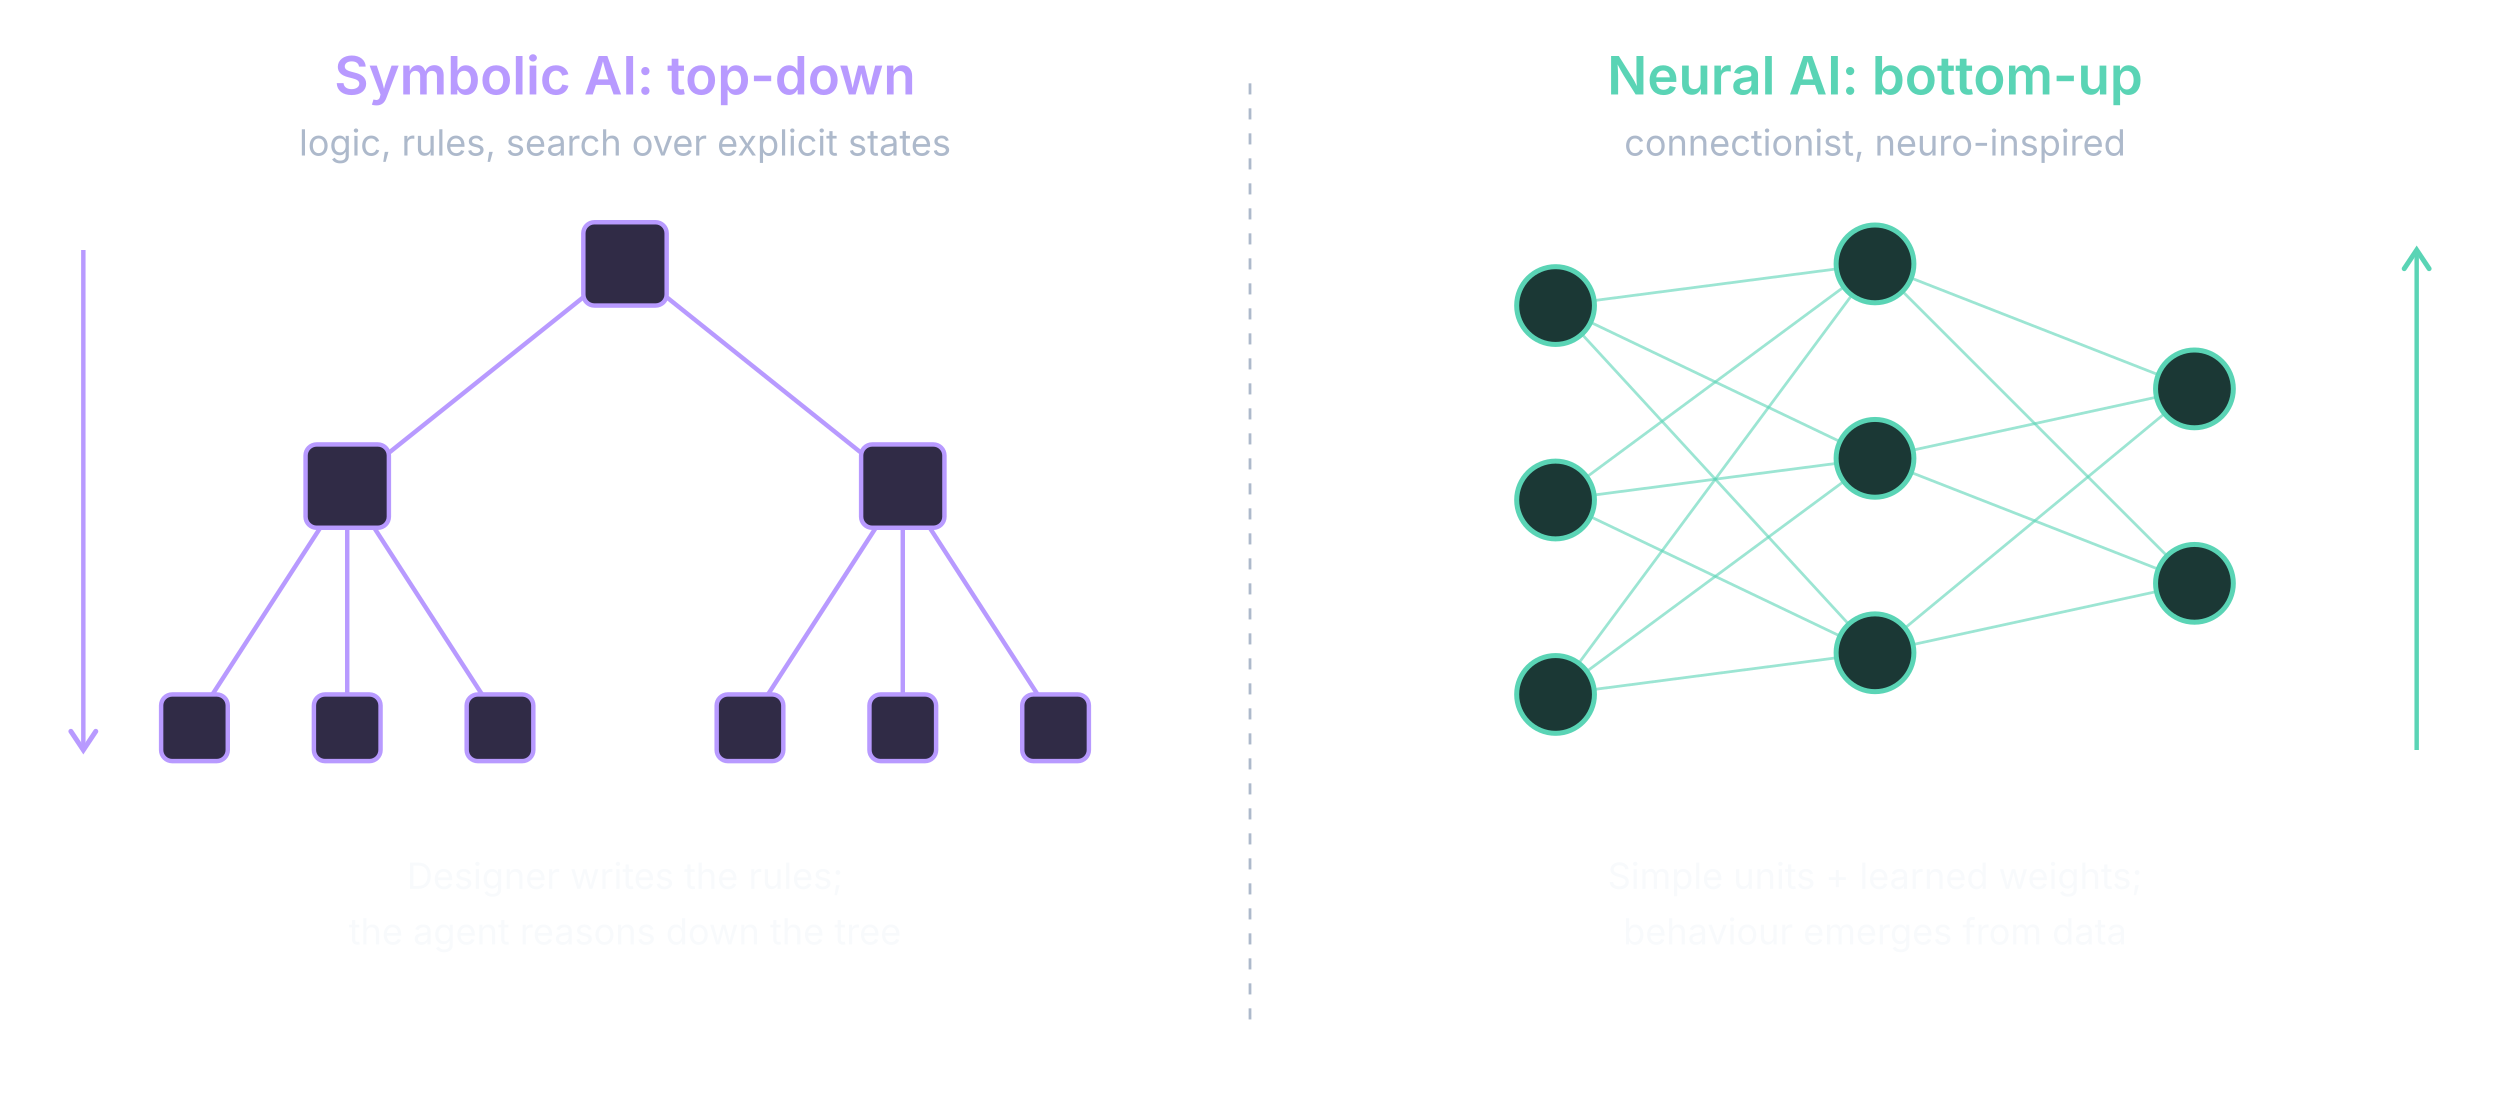
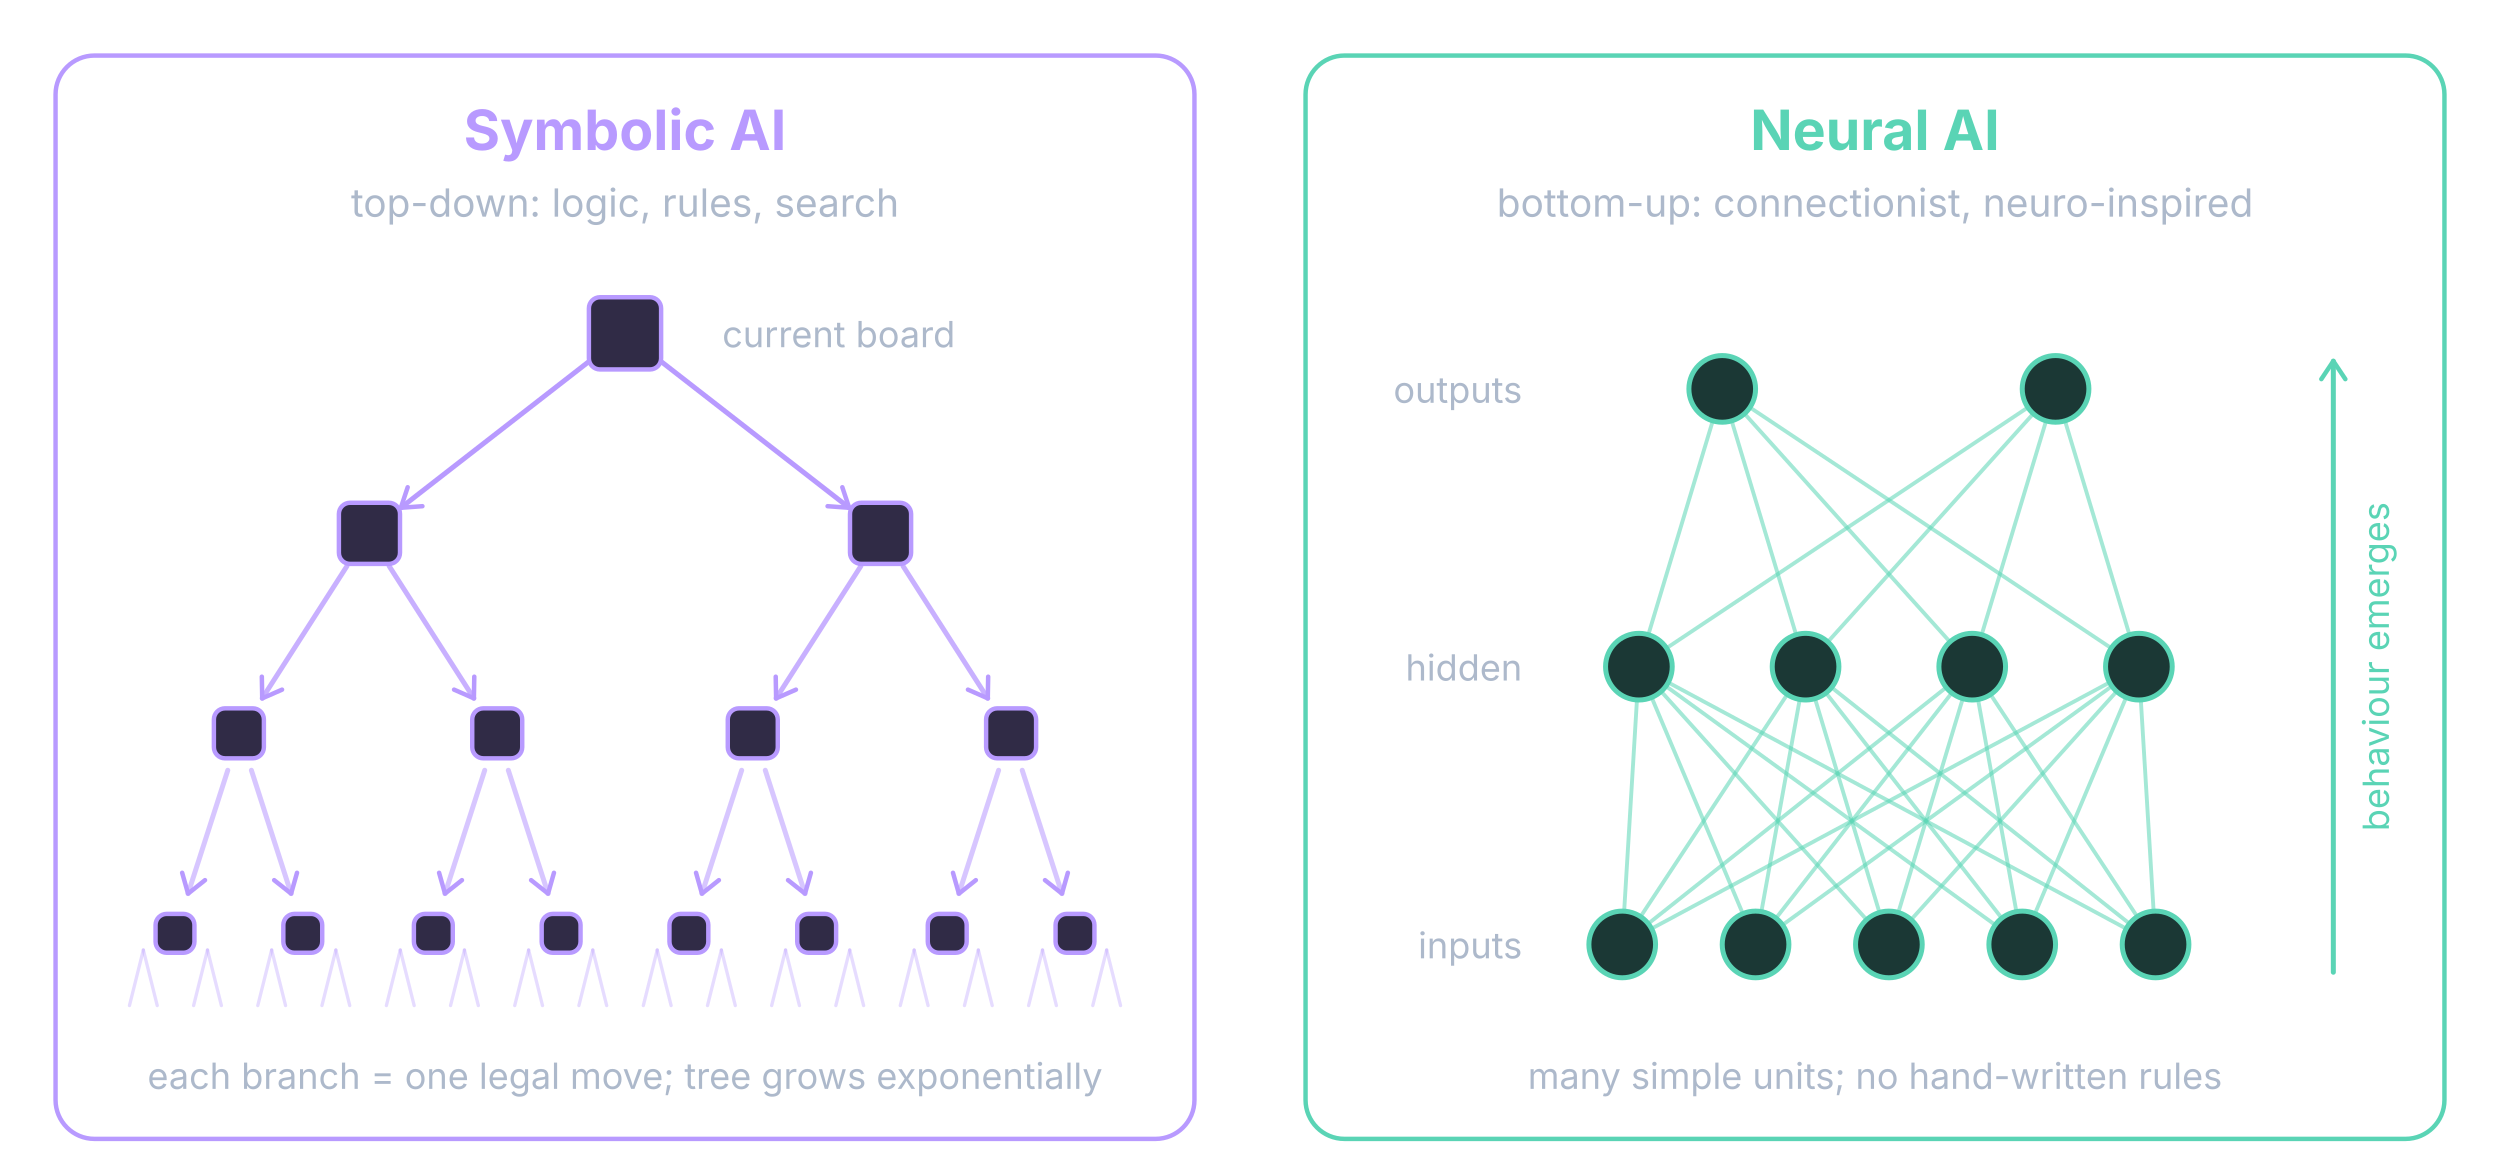
- <svg xmlns="http://www.w3.org/2000/svg" width="100%" viewBox="0 0 900 400" role="img">
+ <svg xmlns="http://www.w3.org/2000/svg" width="100%" viewBox="0 0 900 420" role="img">
  <defs>
-     <marker id="mv" viewBox="0 0 10 10" refX="8" refY="5" markerWidth="7" markerHeight="7" orient="auto-start-reverse">
-       <path d="M2 1L8 5L2 9" fill="none" stroke="#b89aff" stroke-width="1.6" stroke-linecap="round" />
+     <marker id="a-blue" viewBox="0 0 10 10" refX="8" refY="5" markerWidth="6" markerHeight="6" orient="auto-start-reverse">
+       <path d="M2 1L8 5L2 9" fill="none" stroke="#66b3ff" stroke-width="1.5" stroke-linecap="round" stroke-linejoin="round" />
    </marker>
-     <marker id="mt" viewBox="0 0 10 10" refX="8" refY="5" markerWidth="7" markerHeight="7" orient="auto-start-reverse">
-       <path d="M2 1L8 5L2 9" fill="none" stroke="#5ad4b5" stroke-width="1.6" stroke-linecap="round" />
+     <marker id="a-violet" viewBox="0 0 10 10" refX="8" refY="5" markerWidth="6" markerHeight="6" orient="auto-start-reverse">
+       <path d="M2 1L8 5L2 9" fill="none" stroke="#b89aff" stroke-width="1.5" stroke-linecap="round" stroke-linejoin="round" />
+     </marker>
+     <marker id="a-teal" viewBox="0 0 10 10" refX="8" refY="5" markerWidth="6" markerHeight="6" orient="auto-start-reverse">
+       <path d="M2 1L8 5L2 9" fill="none" stroke="#5ad4b5" stroke-width="1.5" stroke-linecap="round" stroke-linejoin="round" />
+     </marker>
+     <marker id="a-amber" viewBox="0 0 10 10" refX="8" refY="5" markerWidth="6" markerHeight="6" orient="auto-start-reverse">
+       <path d="M2 1L8 5L2 9" fill="none" stroke="#ffc778" stroke-width="1.5" stroke-linecap="round" stroke-linejoin="round" />
+     </marker>
+     <marker id="a-coral" viewBox="0 0 10 10" refX="8" refY="5" markerWidth="6" markerHeight="6" orient="auto-start-reverse">
+       <path d="M2 1L8 5L2 9" fill="none" stroke="#ff939b" stroke-width="1.5" stroke-linecap="round" stroke-linejoin="round" />
+     </marker>
+     <marker id="a-muted" viewBox="0 0 10 10" refX="8" refY="5" markerWidth="6" markerHeight="6" orient="auto-start-reverse">
+       <path d="M2 1L8 5L2 9" fill="none" stroke="#adb9cb" stroke-width="1.5" stroke-linecap="round" stroke-linejoin="round" />
+     </marker>
+     <marker id="a-white" viewBox="0 0 10 10" refX="8" refY="5" markerWidth="6" markerHeight="6" orient="auto-start-reverse">
+       <path d="M2 1L8 5L2 9" fill="none" stroke="#f8fafc" stroke-width="1.5" stroke-linecap="round" stroke-linejoin="round" />
    </marker>
  </defs>
-   <g font-family="Inter, ui-sans-serif, system-ui, -apple-system, BlinkMacSystemFont, Segoe UI, sans-serif">
-     <text x="225" y="34" text-anchor="middle" font-size="19" font-weight="600" fill="#b89aff">Symbolic AI: top-down</text>
-     <text x="225" y="56" text-anchor="middle" font-size="13" fill="#adb9cb">logic, rules, search over explicit states</text>
-     <g stroke="#b89aff" stroke-width="1.6" fill="none">
-       <line x1="225" y1="95" x2="125" y2="175" />
-       <line x1="225" y1="95" x2="325" y2="175" />
-       <line x1="125" y1="175" x2="70" y2="260" />
-       <line x1="125" y1="175" x2="125" y2="260" />
-       <line x1="125" y1="175" x2="180" y2="260" />
-       <line x1="325" y1="175" x2="270" y2="260" />
-       <line x1="325" y1="175" x2="325" y2="260" />
-       <line x1="325" y1="175" x2="380" y2="260" />
-     </g>
-     <g fill="#302b46" stroke="#b89aff" stroke-width="1.6">
-       <rect x="210" y="80" width="30" height="30" rx="4" />
-       <rect x="110" y="160" width="30" height="30" rx="4" />
-       <rect x="310" y="160" width="30" height="30" rx="4" />
-       <rect x="58" y="250" width="24" height="24" rx="4" />
-       <rect x="113" y="250" width="24" height="24" rx="4" />
-       <rect x="168" y="250" width="24" height="24" rx="4" />
-       <rect x="258" y="250" width="24" height="24" rx="4" />
-       <rect x="313" y="250" width="24" height="24" rx="4" />
-       <rect x="368" y="250" width="24" height="24" rx="4" />
-     </g>
-     <line x1="30" y1="90" x2="30" y2="270" stroke="#b89aff" stroke-width="1.6" marker-end="url(#mv)" />
-     <text x="225" y="320" text-anchor="middle" font-size="13" fill="#f8fafc">Designer writes the rules;</text>
-     <text x="225" y="340" text-anchor="middle" font-size="13" fill="#f8fafc">the agent reasons down the tree</text>
-     <line x1="450" y1="30" x2="450" y2="370" stroke="#adb9cb" stroke-width="1" stroke-dasharray="4 5" />
-     <text x="675" y="34" text-anchor="middle" font-size="19" font-weight="600" fill="#5ad4b5">Neural AI: bottom-up</text>
-     <text x="675" y="56" text-anchor="middle" font-size="13" fill="#adb9cb">connectionist, neuro-inspired</text>
-     <g stroke="#5ad4b5" stroke-width="1" stroke-opacity="0.6">
-       <line x1="560" y1="110" x2="675" y2="95" />
-       <line x1="560" y1="110" x2="675" y2="165" />
-       <line x1="560" y1="110" x2="675" y2="235" />
-       <line x1="560" y1="180" x2="675" y2="95" />
-       <line x1="560" y1="180" x2="675" y2="165" />
-       <line x1="560" y1="180" x2="675" y2="235" />
-       <line x1="560" y1="250" x2="675" y2="95" />
-       <line x1="560" y1="250" x2="675" y2="165" />
-       <line x1="560" y1="250" x2="675" y2="235" />
-       <line x1="675" y1="95" x2="790" y2="140" />
-       <line x1="675" y1="165" x2="790" y2="140" />
-       <line x1="675" y1="235" x2="790" y2="140" />
-       <line x1="675" y1="95" x2="790" y2="210" />
-       <line x1="675" y1="165" x2="790" y2="210" />
-       <line x1="675" y1="235" x2="790" y2="210" />
-     </g>
-     <g fill="#1b3835" stroke="#5ad4b5" stroke-width="1.8">
-       <circle cx="560" cy="110" r="14" />
-       <circle cx="560" cy="180" r="14" />
-       <circle cx="560" cy="250" r="14" />
-       <circle cx="675" cy="95" r="14" />
-       <circle cx="675" cy="165" r="14" />
-       <circle cx="675" cy="235" r="14" />
-       <circle cx="790" cy="140" r="14" />
-       <circle cx="790" cy="210" r="14" />
-     </g>
-     <line x1="870" y1="270" x2="870" y2="90" stroke="#5ad4b5" stroke-width="1.6" marker-end="url(#mt)" />
-     <text x="675" y="320" text-anchor="middle" font-size="13" fill="#f8fafc">Simple units + learned weights;</text>
-     <text x="675" y="340" text-anchor="middle" font-size="13" fill="#f8fafc">behaviour emerges from data</text>
-   </g>
+   <rect x="20" y="20" width="410" height="390" rx="14" fill="none" stroke="#b89aff" stroke-width="1.6" vector-effect="non-scaling-stroke" />
+   <text x="225" y="54" font-family="Inter, ui-sans-serif, system-ui, -apple-system, BlinkMacSystemFont, Segoe UI, sans-serif" font-size="20" fill="#b89aff" text-anchor="middle" font-weight="700">Symbolic AI</text>
+   <text x="225" y="78" font-family="Inter, ui-sans-serif, system-ui, -apple-system, BlinkMacSystemFont, Segoe UI, sans-serif" font-size="14" fill="#adb9cb" text-anchor="middle" font-weight="normal">top-down: logic, rules, search</text>
+   <line x1="214.0" y1="128.6" x2="144.3" y2="182.8" stroke="#b89aff" stroke-width="1.8" stroke-linecap="round" vector-effect="non-scaling-stroke" marker-end="url(#a-violet)" stroke-opacity="1.0" />
+   <line x1="236.0" y1="128.6" x2="305.7" y2="182.8" stroke="#b89aff" stroke-width="1.8" stroke-linecap="round" vector-effect="non-scaling-stroke" marker-end="url(#a-violet)" stroke-opacity="1.0" />
+   <line x1="124.9" y1="203.8" x2="94.4" y2="251.4" stroke="#b89aff" stroke-width="1.8" stroke-linecap="round" vector-effect="non-scaling-stroke" marker-end="url(#a-violet)" stroke-opacity="0.78" />
+   <line x1="140.1" y1="203.8" x2="170.6" y2="251.4" stroke="#b89aff" stroke-width="1.8" stroke-linecap="round" vector-effect="non-scaling-stroke" marker-end="url(#a-violet)" stroke-opacity="0.78" />
+   <line x1="309.9" y1="203.8" x2="279.4" y2="251.4" stroke="#b89aff" stroke-width="1.8" stroke-linecap="round" vector-effect="non-scaling-stroke" marker-end="url(#a-violet)" stroke-opacity="0.78" />
+   <line x1="325.1" y1="203.8" x2="355.6" y2="251.4" stroke="#b89aff" stroke-width="1.8" stroke-linecap="round" vector-effect="non-scaling-stroke" marker-end="url(#a-violet)" stroke-opacity="0.78" />
+   <line x1="82.0" y1="277.3" x2="67.7" y2="321.7" stroke="#b89aff" stroke-width="1.8" stroke-linecap="round" vector-effect="non-scaling-stroke" marker-end="url(#a-violet)" stroke-opacity="0.56" />
+   <line x1="90.5" y1="277.3" x2="104.8" y2="321.7" stroke="#b89aff" stroke-width="1.8" stroke-linecap="round" vector-effect="non-scaling-stroke" marker-end="url(#a-violet)" stroke-opacity="0.56" />
+   <line x1="174.5" y1="277.3" x2="160.2" y2="321.7" stroke="#b89aff" stroke-width="1.8" stroke-linecap="round" vector-effect="non-scaling-stroke" marker-end="url(#a-violet)" stroke-opacity="0.56" />
+   <line x1="183.0" y1="277.3" x2="197.3" y2="321.7" stroke="#b89aff" stroke-width="1.8" stroke-linecap="round" vector-effect="non-scaling-stroke" marker-end="url(#a-violet)" stroke-opacity="0.56" />
+   <line x1="267.0" y1="277.3" x2="252.7" y2="321.7" stroke="#b89aff" stroke-width="1.8" stroke-linecap="round" vector-effect="non-scaling-stroke" marker-end="url(#a-violet)" stroke-opacity="0.56" />
+   <line x1="275.5" y1="277.3" x2="289.8" y2="321.7" stroke="#b89aff" stroke-width="1.8" stroke-linecap="round" vector-effect="non-scaling-stroke" marker-end="url(#a-violet)" stroke-opacity="0.56" />
+   <line x1="359.5" y1="277.3" x2="345.2" y2="321.7" stroke="#b89aff" stroke-width="1.8" stroke-linecap="round" vector-effect="non-scaling-stroke" marker-end="url(#a-violet)" stroke-opacity="0.56" />
+   <line x1="368.0" y1="277.3" x2="382.3" y2="321.7" stroke="#b89aff" stroke-width="1.8" stroke-linecap="round" vector-effect="non-scaling-stroke" marker-end="url(#a-violet)" stroke-opacity="0.56" />
+   <rect x="212" y="107" width="26" height="26" rx="4" fill="#302b46" stroke="#b89aff" stroke-width="1.6" vector-effect="non-scaling-stroke" />
+   <rect x="122" y="181" width="22" height="22" rx="4" fill="#302b46" stroke="#b89aff" stroke-width="1.6" vector-effect="non-scaling-stroke" />
+   <rect x="306" y="181" width="22" height="22" rx="4" fill="#302b46" stroke="#b89aff" stroke-width="1.6" vector-effect="non-scaling-stroke" />
+   <rect x="77" y="255" width="18" height="18" rx="4" fill="#302b46" stroke="#b89aff" stroke-width="1.6" vector-effect="non-scaling-stroke" />
+   <rect x="170" y="255" width="18" height="18" rx="4" fill="#302b46" stroke="#b89aff" stroke-width="1.6" vector-effect="non-scaling-stroke" />
+   <rect x="262" y="255" width="18" height="18" rx="4" fill="#302b46" stroke="#b89aff" stroke-width="1.6" vector-effect="non-scaling-stroke" />
+   <rect x="355" y="255" width="18" height="18" rx="4" fill="#302b46" stroke="#b89aff" stroke-width="1.6" vector-effect="non-scaling-stroke" />
+   <rect x="56" y="329" width="14" height="14" rx="4" fill="#302b46" stroke="#b89aff" stroke-width="1.6" vector-effect="non-scaling-stroke" />
+   <rect x="102" y="329" width="14" height="14" rx="4" fill="#302b46" stroke="#b89aff" stroke-width="1.6" vector-effect="non-scaling-stroke" />
+   <rect x="149" y="329" width="14" height="14" rx="4" fill="#302b46" stroke="#b89aff" stroke-width="1.6" vector-effect="non-scaling-stroke" />
+   <rect x="195" y="329" width="14" height="14" rx="4" fill="#302b46" stroke="#b89aff" stroke-width="1.6" vector-effect="non-scaling-stroke" />
+   <rect x="241" y="329" width="14" height="14" rx="4" fill="#302b46" stroke="#b89aff" stroke-width="1.6" vector-effect="non-scaling-stroke" />
+   <rect x="287" y="329" width="14" height="14" rx="4" fill="#302b46" stroke="#b89aff" stroke-width="1.6" vector-effect="non-scaling-stroke" />
+   <rect x="334" y="329" width="14" height="14" rx="4" fill="#302b46" stroke="#b89aff" stroke-width="1.6" vector-effect="non-scaling-stroke" />
+   <rect x="380" y="329" width="14" height="14" rx="4" fill="#302b46" stroke="#b89aff" stroke-width="1.6" vector-effect="non-scaling-stroke" />
+   <text x="260" y="125" font-family="Inter, ui-sans-serif, system-ui, -apple-system, BlinkMacSystemFont, Segoe UI, sans-serif" font-size="13" fill="#adb9cb" text-anchor="start" font-weight="normal">current board</text>
+   <line x1="51.6" y1="342.0" x2="46.6" y2="362.0" stroke="#b89aff" stroke-width="1.2" stroke-linecap="round" vector-effect="non-scaling-stroke" stroke-opacity="0.35" />
+   <line x1="51.6" y1="342.0" x2="56.6" y2="362.0" stroke="#b89aff" stroke-width="1.2" stroke-linecap="round" vector-effect="non-scaling-stroke" stroke-opacity="0.35" />
+   <line x1="74.7" y1="342.0" x2="69.7" y2="362.0" stroke="#b89aff" stroke-width="1.2" stroke-linecap="round" vector-effect="non-scaling-stroke" stroke-opacity="0.35" />
+   <line x1="74.7" y1="342.0" x2="79.7" y2="362.0" stroke="#b89aff" stroke-width="1.2" stroke-linecap="round" vector-effect="non-scaling-stroke" stroke-opacity="0.35" />
+   <line x1="97.8" y1="342.0" x2="92.8" y2="362.0" stroke="#b89aff" stroke-width="1.2" stroke-linecap="round" vector-effect="non-scaling-stroke" stroke-opacity="0.35" />
+   <line x1="97.8" y1="342.0" x2="102.8" y2="362.0" stroke="#b89aff" stroke-width="1.2" stroke-linecap="round" vector-effect="non-scaling-stroke" stroke-opacity="0.35" />
+   <line x1="120.9" y1="342.0" x2="115.9" y2="362.0" stroke="#b89aff" stroke-width="1.2" stroke-linecap="round" vector-effect="non-scaling-stroke" stroke-opacity="0.35" />
+   <line x1="120.9" y1="342.0" x2="125.9" y2="362.0" stroke="#b89aff" stroke-width="1.2" stroke-linecap="round" vector-effect="non-scaling-stroke" stroke-opacity="0.35" />
+   <line x1="144.1" y1="342.0" x2="139.1" y2="362.0" stroke="#b89aff" stroke-width="1.2" stroke-linecap="round" vector-effect="non-scaling-stroke" stroke-opacity="0.35" />
+   <line x1="144.1" y1="342.0" x2="149.1" y2="362.0" stroke="#b89aff" stroke-width="1.2" stroke-linecap="round" vector-effect="non-scaling-stroke" stroke-opacity="0.35" />
+   <line x1="167.2" y1="342.0" x2="162.2" y2="362.0" stroke="#b89aff" stroke-width="1.2" stroke-linecap="round" vector-effect="non-scaling-stroke" stroke-opacity="0.35" />
+   <line x1="167.2" y1="342.0" x2="172.2" y2="362.0" stroke="#b89aff" stroke-width="1.2" stroke-linecap="round" vector-effect="non-scaling-stroke" stroke-opacity="0.35" />
+   <line x1="190.3" y1="342.0" x2="185.3" y2="362.0" stroke="#b89aff" stroke-width="1.2" stroke-linecap="round" vector-effect="non-scaling-stroke" stroke-opacity="0.35" />
+   <line x1="190.3" y1="342.0" x2="195.3" y2="362.0" stroke="#b89aff" stroke-width="1.2" stroke-linecap="round" vector-effect="non-scaling-stroke" stroke-opacity="0.35" />
+   <line x1="213.4" y1="342.0" x2="208.4" y2="362.0" stroke="#b89aff" stroke-width="1.2" stroke-linecap="round" vector-effect="non-scaling-stroke" stroke-opacity="0.35" />
+   <line x1="213.4" y1="342.0" x2="218.4" y2="362.0" stroke="#b89aff" stroke-width="1.2" stroke-linecap="round" vector-effect="non-scaling-stroke" stroke-opacity="0.35" />
+   <line x1="236.6" y1="342.0" x2="231.6" y2="362.0" stroke="#b89aff" stroke-width="1.2" stroke-linecap="round" vector-effect="non-scaling-stroke" stroke-opacity="0.35" />
+   <line x1="236.6" y1="342.0" x2="241.6" y2="362.0" stroke="#b89aff" stroke-width="1.2" stroke-linecap="round" vector-effect="non-scaling-stroke" stroke-opacity="0.35" />
+   <line x1="259.7" y1="342.0" x2="254.7" y2="362.0" stroke="#b89aff" stroke-width="1.2" stroke-linecap="round" vector-effect="non-scaling-stroke" stroke-opacity="0.35" />
+   <line x1="259.7" y1="342.0" x2="264.7" y2="362.0" stroke="#b89aff" stroke-width="1.2" stroke-linecap="round" vector-effect="non-scaling-stroke" stroke-opacity="0.35" />
+   <line x1="282.8" y1="342.0" x2="277.8" y2="362.0" stroke="#b89aff" stroke-width="1.2" stroke-linecap="round" vector-effect="non-scaling-stroke" stroke-opacity="0.35" />
+   <line x1="282.8" y1="342.0" x2="287.8" y2="362.0" stroke="#b89aff" stroke-width="1.2" stroke-linecap="round" vector-effect="non-scaling-stroke" stroke-opacity="0.35" />
+   <line x1="305.9" y1="342.0" x2="300.9" y2="362.0" stroke="#b89aff" stroke-width="1.2" stroke-linecap="round" vector-effect="non-scaling-stroke" stroke-opacity="0.35" />
+   <line x1="305.9" y1="342.0" x2="310.9" y2="362.0" stroke="#b89aff" stroke-width="1.2" stroke-linecap="round" vector-effect="non-scaling-stroke" stroke-opacity="0.35" />
+   <line x1="329.1" y1="342.0" x2="324.1" y2="362.0" stroke="#b89aff" stroke-width="1.2" stroke-linecap="round" vector-effect="non-scaling-stroke" stroke-opacity="0.35" />
+   <line x1="329.1" y1="342.0" x2="334.1" y2="362.0" stroke="#b89aff" stroke-width="1.2" stroke-linecap="round" vector-effect="non-scaling-stroke" stroke-opacity="0.35" />
+   <line x1="352.2" y1="342.0" x2="347.2" y2="362.0" stroke="#b89aff" stroke-width="1.2" stroke-linecap="round" vector-effect="non-scaling-stroke" stroke-opacity="0.35" />
+   <line x1="352.2" y1="342.0" x2="357.2" y2="362.0" stroke="#b89aff" stroke-width="1.2" stroke-linecap="round" vector-effect="non-scaling-stroke" stroke-opacity="0.35" />
+   <line x1="375.3" y1="342.0" x2="370.3" y2="362.0" stroke="#b89aff" stroke-width="1.2" stroke-linecap="round" vector-effect="non-scaling-stroke" stroke-opacity="0.35" />
+   <line x1="375.3" y1="342.0" x2="380.3" y2="362.0" stroke="#b89aff" stroke-width="1.2" stroke-linecap="round" vector-effect="non-scaling-stroke" stroke-opacity="0.35" />
+   <line x1="398.4" y1="342.0" x2="393.4" y2="362.0" stroke="#b89aff" stroke-width="1.2" stroke-linecap="round" vector-effect="non-scaling-stroke" stroke-opacity="0.35" />
+   <line x1="398.4" y1="342.0" x2="403.4" y2="362.0" stroke="#b89aff" stroke-width="1.2" stroke-linecap="round" vector-effect="non-scaling-stroke" stroke-opacity="0.35" />
+   <text x="225" y="392" font-family="Inter, ui-sans-serif, system-ui, -apple-system, BlinkMacSystemFont, Segoe UI, sans-serif" font-size="13" fill="#adb9cb" text-anchor="middle" font-weight="normal">each branch = one legal move; tree grows exponentially</text>
+   <rect x="470" y="20" width="410" height="390" rx="14" fill="none" stroke="#5ad4b5" stroke-width="1.6" vector-effect="non-scaling-stroke" />
+   <text x="675" y="54" font-family="Inter, ui-sans-serif, system-ui, -apple-system, BlinkMacSystemFont, Segoe UI, sans-serif" font-size="20" fill="#5ad4b5" text-anchor="middle" font-weight="700">Neural AI</text>
+   <text x="675" y="78" font-family="Inter, ui-sans-serif, system-ui, -apple-system, BlinkMacSystemFont, Segoe UI, sans-serif" font-size="14" fill="#adb9cb" text-anchor="middle" font-weight="normal">bottom-up: connectionist, neuro-inspired</text>
+   <line x1="584.7" y1="328.0" x2="589.3" y2="252.0" stroke="#5ad4b5" stroke-width="1.4" stroke-linecap="round" vector-effect="non-scaling-stroke" stroke-opacity="0.55" />
+   <line x1="590.6" y1="330.0" x2="643.4" y2="250.0" stroke="#5ad4b5" stroke-width="1.4" stroke-linecap="round" vector-effect="non-scaling-stroke" stroke-opacity="0.55" />
+   <line x1="593.4" y1="332.5" x2="700.6" y2="247.5" stroke="#5ad4b5" stroke-width="1.4" stroke-linecap="round" vector-effect="non-scaling-stroke" stroke-opacity="0.55" />
+   <line x1="594.6" y1="334.3" x2="759.4" y2="245.7" stroke="#5ad4b5" stroke-width="1.4" stroke-linecap="round" vector-effect="non-scaling-stroke" stroke-opacity="0.55" />
+   <line x1="627.4" y1="328.9" x2="594.6" y2="251.1" stroke="#5ad4b5" stroke-width="1.4" stroke-linecap="round" vector-effect="non-scaling-stroke" stroke-opacity="0.55" />
+   <line x1="634.1" y1="328.2" x2="647.9" y2="251.8" stroke="#5ad4b5" stroke-width="1.4" stroke-linecap="round" vector-effect="non-scaling-stroke" stroke-opacity="0.55" />
+   <line x1="639.4" y1="330.5" x2="702.6" y2="249.5" stroke="#5ad4b5" stroke-width="1.4" stroke-linecap="round" vector-effect="non-scaling-stroke" stroke-opacity="0.55" />
+   <line x1="641.7" y1="333.0" x2="760.3" y2="247.0" stroke="#5ad4b5" stroke-width="1.4" stroke-linecap="round" vector-effect="non-scaling-stroke" stroke-opacity="0.55" />
+   <line x1="672.0" y1="331.1" x2="598.0" y2="248.9" stroke="#5ad4b5" stroke-width="1.4" stroke-linecap="round" vector-effect="non-scaling-stroke" stroke-opacity="0.55" />
+   <line x1="676.6" y1="328.5" x2="653.4" y2="251.5" stroke="#5ad4b5" stroke-width="1.4" stroke-linecap="round" vector-effect="non-scaling-stroke" stroke-opacity="0.55" />
+   <line x1="683.4" y1="328.5" x2="706.6" y2="251.5" stroke="#5ad4b5" stroke-width="1.4" stroke-linecap="round" vector-effect="non-scaling-stroke" stroke-opacity="0.55" />
+   <line x1="688.0" y1="331.1" x2="762.0" y2="248.9" stroke="#5ad4b5" stroke-width="1.4" stroke-linecap="round" vector-effect="non-scaling-stroke" stroke-opacity="0.55" />
+   <line x1="718.3" y1="333.0" x2="599.7" y2="247.0" stroke="#5ad4b5" stroke-width="1.4" stroke-linecap="round" vector-effect="non-scaling-stroke" stroke-opacity="0.55" />
+   <line x1="720.6" y1="330.5" x2="657.4" y2="249.5" stroke="#5ad4b5" stroke-width="1.4" stroke-linecap="round" vector-effect="non-scaling-stroke" stroke-opacity="0.55" />
+   <line x1="725.9" y1="328.2" x2="712.1" y2="251.8" stroke="#5ad4b5" stroke-width="1.4" stroke-linecap="round" vector-effect="non-scaling-stroke" stroke-opacity="0.55" />
+   <line x1="732.6" y1="328.9" x2="765.4" y2="251.1" stroke="#5ad4b5" stroke-width="1.4" stroke-linecap="round" vector-effect="non-scaling-stroke" stroke-opacity="0.55" />
+   <line x1="765.4" y1="334.3" x2="600.6" y2="245.7" stroke="#5ad4b5" stroke-width="1.4" stroke-linecap="round" vector-effect="non-scaling-stroke" stroke-opacity="0.55" />
+   <line x1="766.6" y1="332.5" x2="659.4" y2="247.5" stroke="#5ad4b5" stroke-width="1.4" stroke-linecap="round" vector-effect="non-scaling-stroke" stroke-opacity="0.55" />
+   <line x1="769.4" y1="330.0" x2="716.6" y2="250.0" stroke="#5ad4b5" stroke-width="1.4" stroke-linecap="round" vector-effect="non-scaling-stroke" stroke-opacity="0.55" />
+   <line x1="775.3" y1="328.0" x2="770.7" y2="252.0" stroke="#5ad4b5" stroke-width="1.4" stroke-linecap="round" vector-effect="non-scaling-stroke" stroke-opacity="0.55" />
+   <line x1="593.4" y1="228.5" x2="616.6" y2="151.5" stroke="#5ad4b5" stroke-width="1.4" stroke-linecap="round" vector-effect="non-scaling-stroke" stroke-opacity="0.55" />
+   <line x1="600.0" y1="233.3" x2="730.0" y2="146.7" stroke="#5ad4b5" stroke-width="1.4" stroke-linecap="round" vector-effect="non-scaling-stroke" stroke-opacity="0.55" />
+   <line x1="646.6" y1="228.5" x2="623.4" y2="151.5" stroke="#5ad4b5" stroke-width="1.4" stroke-linecap="round" vector-effect="non-scaling-stroke" stroke-opacity="0.55" />
+   <line x1="658.0" y1="231.1" x2="732.0" y2="148.9" stroke="#5ad4b5" stroke-width="1.4" stroke-linecap="round" vector-effect="non-scaling-stroke" stroke-opacity="0.55" />
+   <line x1="702.0" y1="231.1" x2="628.0" y2="148.9" stroke="#5ad4b5" stroke-width="1.4" stroke-linecap="round" vector-effect="non-scaling-stroke" stroke-opacity="0.55" />
+   <line x1="713.4" y1="228.5" x2="736.6" y2="151.5" stroke="#5ad4b5" stroke-width="1.4" stroke-linecap="round" vector-effect="non-scaling-stroke" stroke-opacity="0.55" />
+   <line x1="760.0" y1="233.3" x2="630.0" y2="146.7" stroke="#5ad4b5" stroke-width="1.4" stroke-linecap="round" vector-effect="non-scaling-stroke" stroke-opacity="0.55" />
+   <line x1="766.6" y1="228.5" x2="743.4" y2="151.5" stroke="#5ad4b5" stroke-width="1.4" stroke-linecap="round" vector-effect="non-scaling-stroke" stroke-opacity="0.55" />
+   <circle cx="584" cy="340" r="12" fill="#1b3835" stroke="#5ad4b5" stroke-width="1.8" vector-effect="non-scaling-stroke" />
+   <circle cx="632" cy="340" r="12" fill="#1b3835" stroke="#5ad4b5" stroke-width="1.8" vector-effect="non-scaling-stroke" />
+   <circle cx="680" cy="340" r="12" fill="#1b3835" stroke="#5ad4b5" stroke-width="1.8" vector-effect="non-scaling-stroke" />
+   <circle cx="728" cy="340" r="12" fill="#1b3835" stroke="#5ad4b5" stroke-width="1.8" vector-effect="non-scaling-stroke" />
+   <circle cx="776" cy="340" r="12" fill="#1b3835" stroke="#5ad4b5" stroke-width="1.8" vector-effect="non-scaling-stroke" />
+   <circle cx="590" cy="240" r="12" fill="#1b3835" stroke="#5ad4b5" stroke-width="1.8" vector-effect="non-scaling-stroke" />
+   <circle cx="650" cy="240" r="12" fill="#1b3835" stroke="#5ad4b5" stroke-width="1.8" vector-effect="non-scaling-stroke" />
+   <circle cx="710" cy="240" r="12" fill="#1b3835" stroke="#5ad4b5" stroke-width="1.8" vector-effect="non-scaling-stroke" />
+   <circle cx="770" cy="240" r="12" fill="#1b3835" stroke="#5ad4b5" stroke-width="1.8" vector-effect="non-scaling-stroke" />
+   <circle cx="620" cy="140" r="12" fill="#1b3835" stroke="#5ad4b5" stroke-width="1.8" vector-effect="non-scaling-stroke" />
+   <circle cx="740" cy="140" r="12" fill="#1b3835" stroke="#5ad4b5" stroke-width="1.8" vector-effect="non-scaling-stroke" />
+   <text x="548" y="345" font-family="Inter, ui-sans-serif, system-ui, -apple-system, BlinkMacSystemFont, Segoe UI, sans-serif" font-size="13" fill="#adb9cb" text-anchor="end" font-weight="normal">inputs</text>
+   <text x="548" y="245" font-family="Inter, ui-sans-serif, system-ui, -apple-system, BlinkMacSystemFont, Segoe UI, sans-serif" font-size="13" fill="#adb9cb" text-anchor="end" font-weight="normal">hidden</text>
+   <text x="548" y="145" font-family="Inter, ui-sans-serif, system-ui, -apple-system, BlinkMacSystemFont, Segoe UI, sans-serif" font-size="13" fill="#adb9cb" text-anchor="end" font-weight="normal">outputs</text>
+   <line x1="840.0" y1="350.0" x2="840.0" y2="130.0" stroke="#5ad4b5" stroke-width="1.8" stroke-linecap="round" vector-effect="non-scaling-stroke" marker-end="url(#a-teal)" />
+   <text x="860" y="240" font-family="Inter, ui-sans-serif, system-ui, -apple-system, BlinkMacSystemFont, Segoe UI, sans-serif" font-size="13" fill="#5ad4b5" text-anchor="middle" font-weight="normal" transform="rotate(-90 860 240)">behaviour emerges</text>
+   <text x="675" y="392" font-family="Inter, ui-sans-serif, system-ui, -apple-system, BlinkMacSystemFont, Segoe UI, sans-serif" font-size="13" fill="#adb9cb" text-anchor="middle" font-weight="normal">many simple units; no hand-written rules</text>
</svg>
